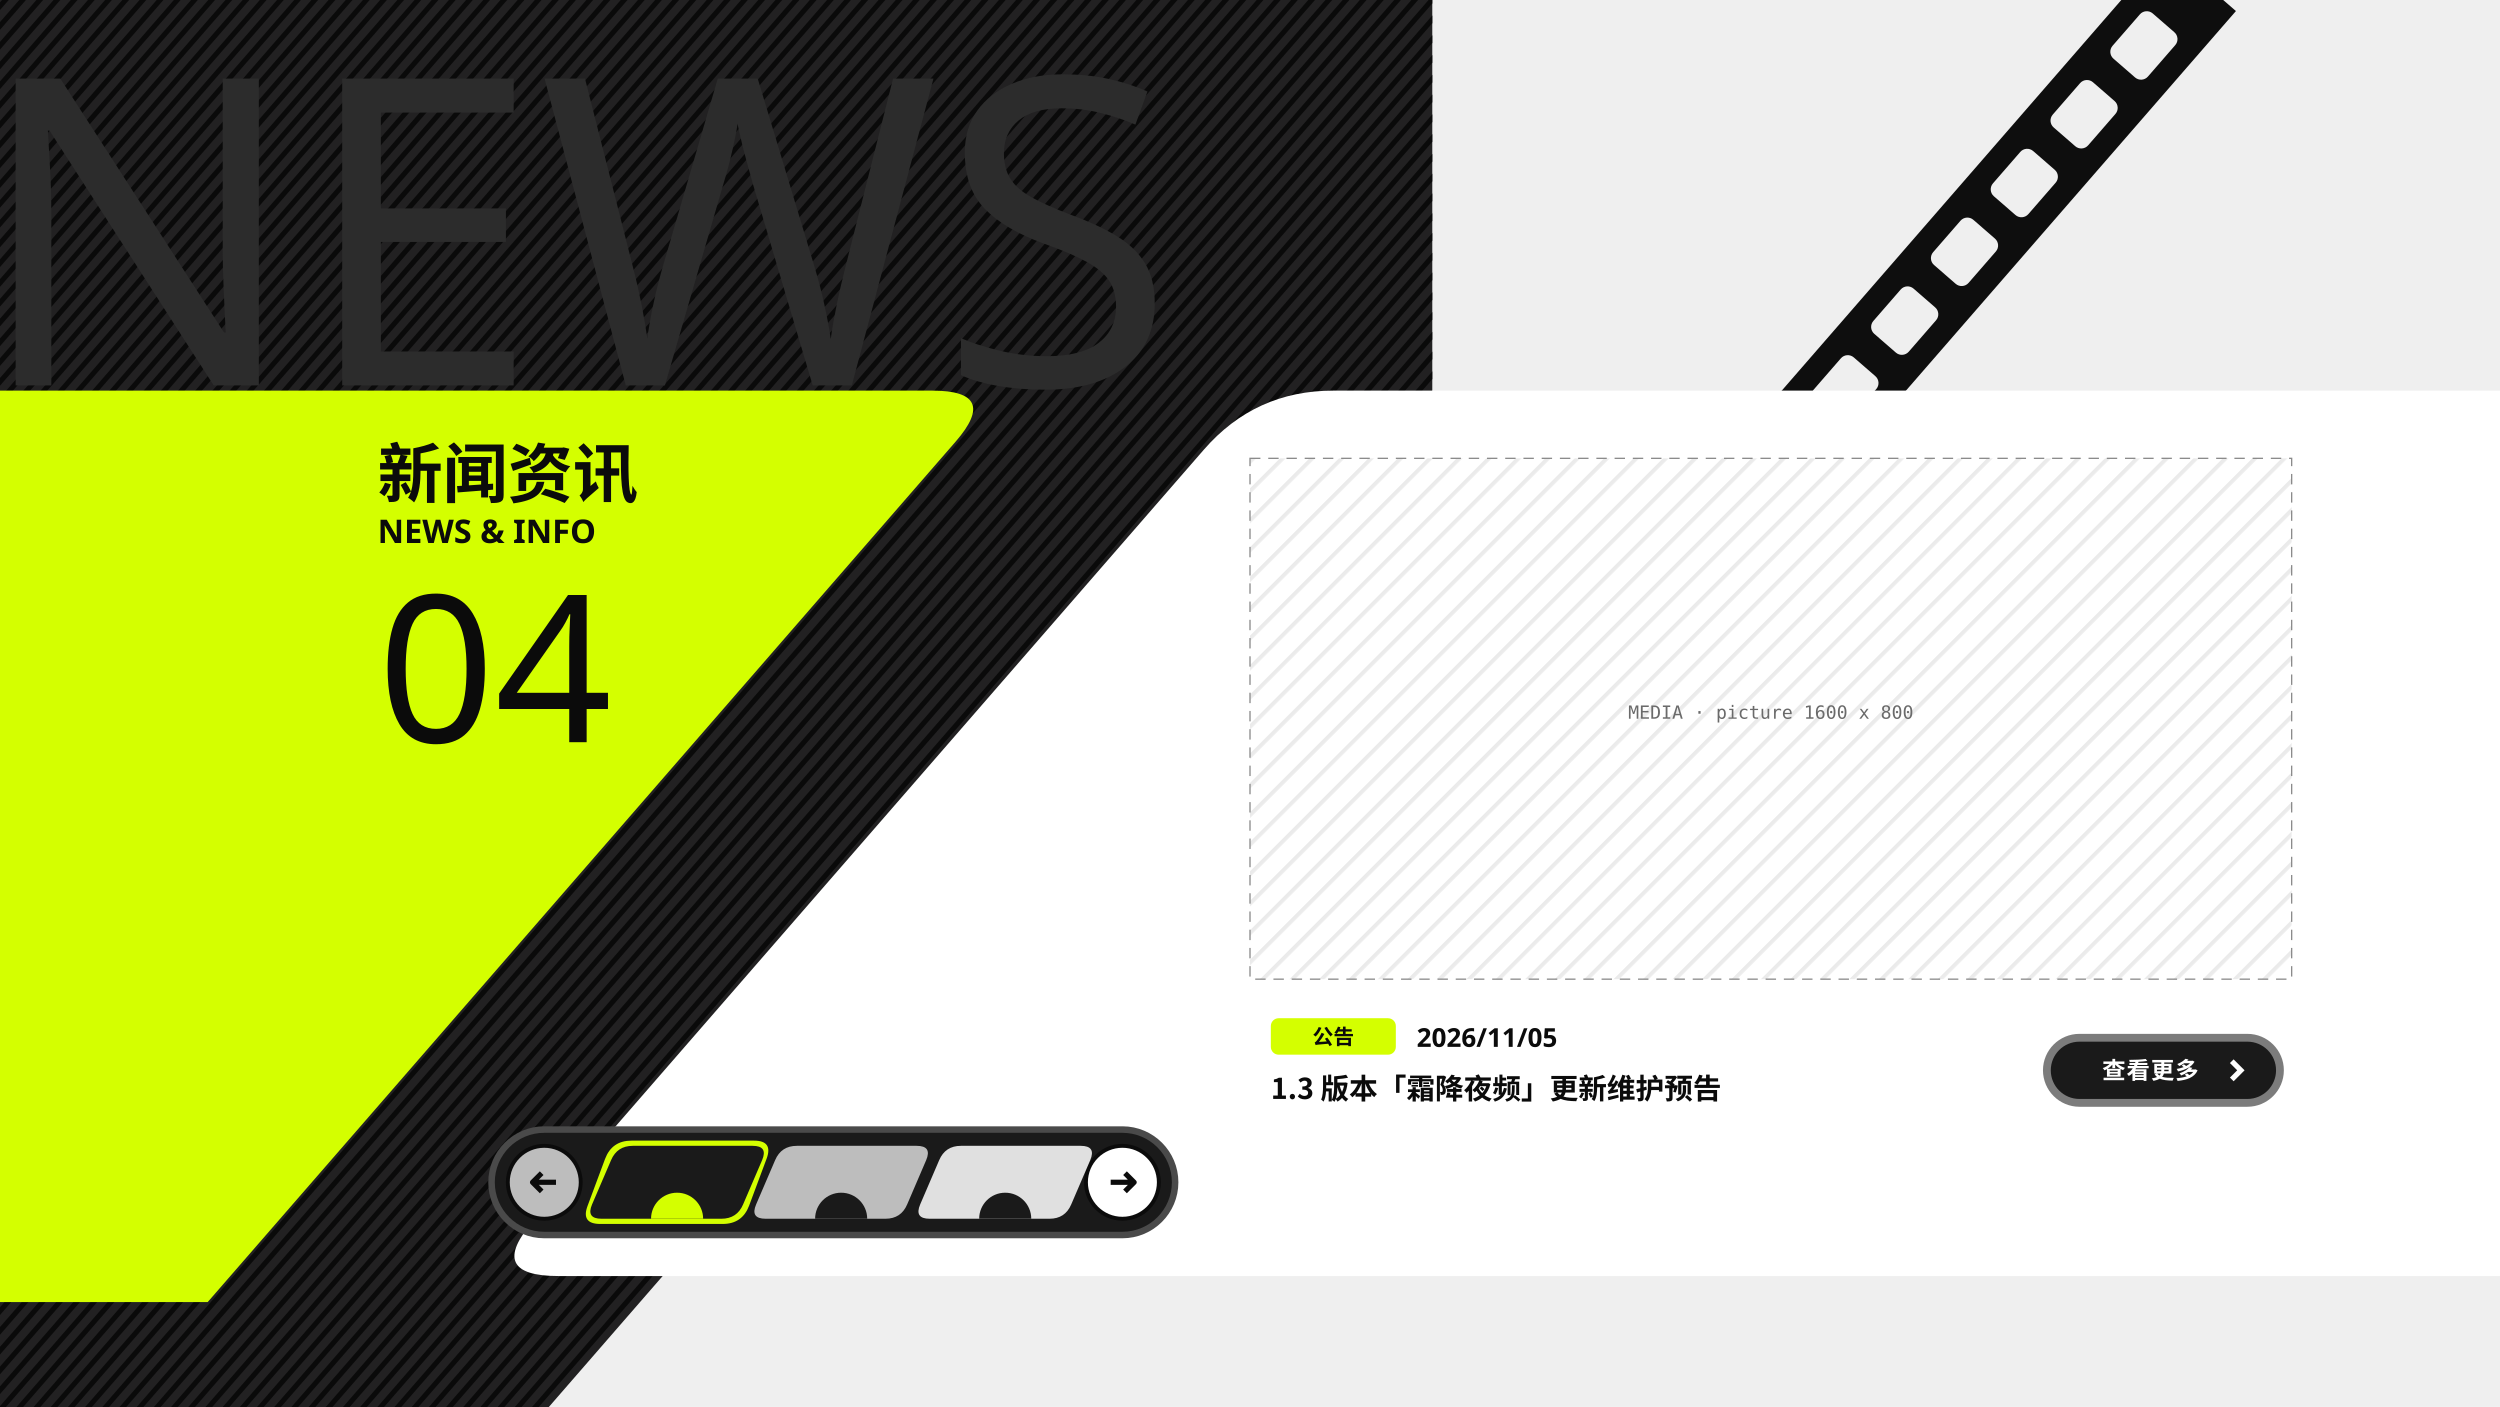
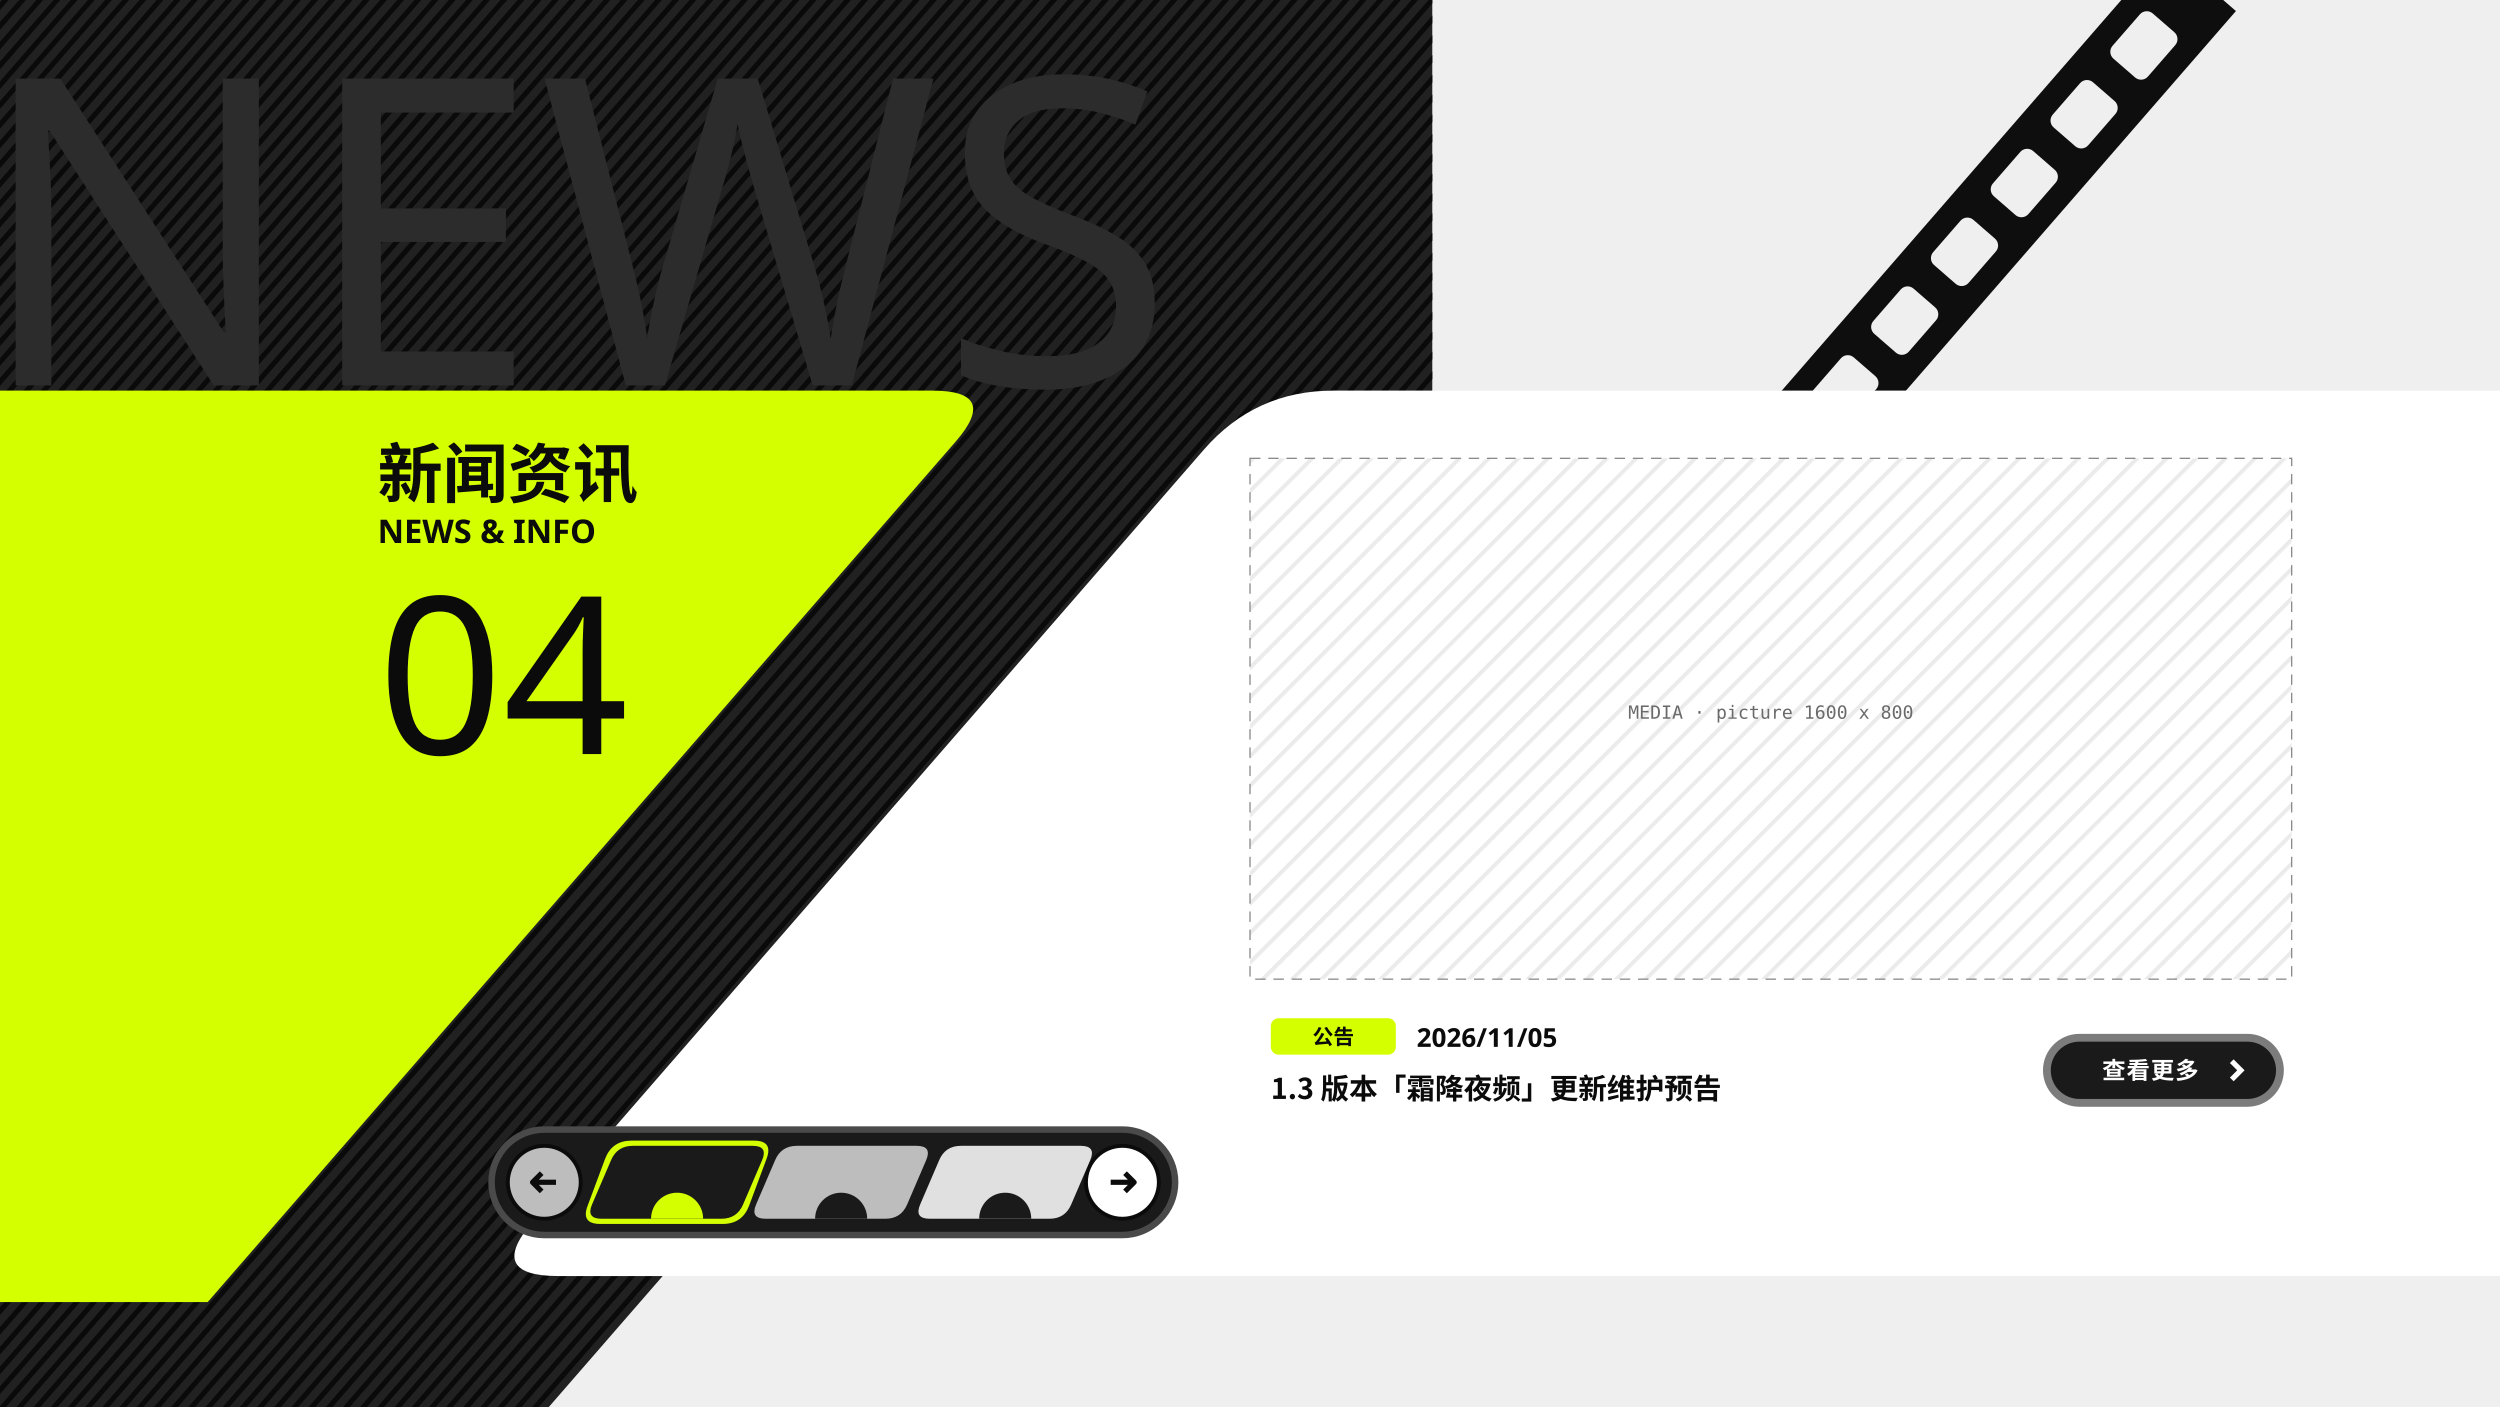
<svg xmlns="http://www.w3.org/2000/svg" width="1920" height="1080" viewBox="0 0 1920 1080" data-template="kv.tape-cut-carousel">
  <defs>
    <clipPath id="tape-clip-1">
      <path d="M-40.0 -10.0 Q-40.0 -10.0 -40.0 -10.0 L1100.0 -10.0 Q1100.0 -10.0 1100.0 -10.0 L1100.0 300.0 Q1100.0 300.0 1100.0 300.0 L413.3 1090.0 Q413.3 1090.0 413.3 1090.0 L-40.0 1090.0 Q-40.0 1090.0 -40.0 1090.0 Z" />
    </clipPath>
    <pattern id="hatch-ffffff" width="16" height="16" patternUnits="userSpaceOnUse" patternTransform="rotate(45)">
      <rect width="16" height="16" fill="#FFFFFF" />
      <line x1="0" y1="0" x2="0" y2="16" stroke="#EBEBEB" stroke-width="6" />
    </pattern>
    <linearGradient id="scrimB" x1="0" y1="0" x2="0" y2="1">
      <stop offset="0" stop-color="#000" stop-opacity="0" />
      <stop offset="1" stop-color="#000" stop-opacity="0.72" />
    </linearGradient>
    <linearGradient id="fadeW" x1="0" y1="0" x2="0" y2="1">
      <stop offset="0" stop-color="#fff" stop-opacity="0" />
      <stop offset="1" stop-color="#fff" stop-opacity="1" />
    </linearGradient>
  </defs>
  <rect x="0.0" y="0.0" width="1920.0" height="1080.0" fill="#EFEFEF" data-role="grey" />
  <path d="M-40.0 -10.0 Q-40.0 -10.0 -40.0 -10.0 L1100.0 -10.0 Q1100.0 -10.0 1100.0 -10.0 L1100.0 300.0 Q1100.0 300.0 1100.0 300.0 L413.3 1090.0 Q413.3 1090.0 413.3 1090.0 L-40.0 1090.0 Q-40.0 1090.0 -40.0 1090.0 Z" fill="#222122" data-role="stripe" />
  <g data-deco="1" clip-path="url(#tape-clip-1)">
    <path d="M-996.2 1090.0 L-40.0 -10.0 M-983.0 1090.0 L-26.8 -10.0 M-969.8 1090.0 L-13.6 -10.0 M-956.6 1090.0 L-0.4 -10.0 M-943.4 1090.0 L12.8 -10.0 M-930.2 1090.0 L26.0 -10.0 M-917.0 1090.0 L39.2 -10.0 M-903.8 1090.0 L52.4 -10.0 M-890.6 1090.0 L65.6 -10.0 M-877.4 1090.0 L78.8 -10.0 M-864.2 1090.0 L92.0 -10.0 M-851.0 1090.0 L105.2 -10.0 M-837.8 1090.0 L118.4 -10.0 M-824.6 1090.0 L131.6 -10.0 M-811.4 1090.0 L144.8 -10.0 M-798.2 1090.0 L158.0 -10.0 M-785.0 1090.0 L171.2 -10.0 M-771.8 1090.0 L184.4 -10.0 M-758.6 1090.0 L197.6 -10.0 M-745.4 1090.0 L210.8 -10.0 M-732.2 1090.0 L224.0 -10.0 M-719.0 1090.0 L237.2 -10.0 M-705.8 1090.0 L250.4 -10.0 M-692.6 1090.0 L263.6 -10.0 M-679.4 1090.0 L276.8 -10.0 M-666.2 1090.0 L290.0 -10.0 M-653.0 1090.0 L303.2 -10.0 M-639.8 1090.0 L316.4 -10.0 M-626.6 1090.0 L329.6 -10.0 M-613.4 1090.0 L342.8 -10.0 M-600.2 1090.0 L356.0 -10.0 M-587.0 1090.0 L369.2 -10.0 M-573.8 1090.0 L382.4 -10.0 M-560.6 1090.0 L395.6 -10.0 M-547.4 1090.0 L408.8 -10.0 M-534.2 1090.0 L422.0 -10.0 M-521.0 1090.0 L435.2 -10.0 M-507.8 1090.0 L448.4 -10.0 M-494.6 1090.0 L461.6 -10.0 M-481.4 1090.0 L474.8 -10.0 M-468.2 1090.0 L488.0 -10.0 M-455.0 1090.0 L501.2 -10.0 M-441.8 1090.0 L514.4 -10.0 M-428.6 1090.0 L527.6 -10.0 M-415.4 1090.0 L540.8 -10.0 M-402.2 1090.0 L554.0 -10.0 M-389.0 1090.0 L567.2 -10.0 M-375.8 1090.0 L580.4 -10.0 M-362.6 1090.0 L593.6 -10.0 M-349.4 1090.0 L606.8 -10.0 M-336.2 1090.0 L620.0 -10.0 M-323.0 1090.0 L633.2 -10.0 M-309.8 1090.0 L646.4 -10.0 M-296.6 1090.0 L659.6 -10.0 M-283.4 1090.0 L672.8 -10.0 M-270.2 1090.0 L686.0 -10.0 M-257.0 1090.0 L699.2 -10.0 M-243.8 1090.0 L712.4 -10.0 M-230.6 1090.0 L725.6 -10.0 M-217.4 1090.0 L738.8 -10.0 M-204.2 1090.0 L752.0 -10.0 M-191.0 1090.0 L765.2 -10.0 M-177.8 1090.0 L778.4 -10.0 M-164.6 1090.0 L791.6 -10.0 M-151.4 1090.0 L804.8 -10.0 M-138.2 1090.0 L818.0 -10.0 M-125.0 1090.0 L831.2 -10.0 M-111.8 1090.0 L844.4 -10.0 M-98.6 1090.0 L857.6 -10.0 M-85.4 1090.0 L870.8 -10.0 M-72.2 1090.0 L884.0 -10.0 M-59.0 1090.0 L897.2 -10.0 M-45.8 1090.0 L910.4 -10.0 M-32.6 1090.0 L923.6 -10.0 M-19.4 1090.0 L936.8 -10.0 M-6.2 1090.0 L950.0 -10.0 M7.0 1090.0 L963.2 -10.0 M20.2 1090.0 L976.4 -10.0 M33.4 1090.0 L989.6 -10.0 M46.6 1090.0 L1002.8 -10.0 M59.8 1090.0 L1016.0 -10.0 M73.0 1090.0 L1029.2 -10.0 M86.2 1090.0 L1042.4 -10.0 M99.4 1090.0 L1055.6 -10.0 M112.6 1090.0 L1068.8 -10.0 M125.8 1090.0 L1082.0 -10.0 M139.0 1090.0 L1095.2 -10.0 M152.2 1090.0 L1108.4 -10.0 M165.4 1090.0 L1121.6 -10.0 M178.6 1090.0 L1134.8 -10.0 M191.8 1090.0 L1148.0 -10.0 M205.0 1090.0 L1161.2 -10.0 M218.2 1090.0 L1174.4 -10.0 M231.4 1090.0 L1187.6 -10.0 M244.6 1090.0 L1200.8 -10.0 M257.8 1090.0 L1214.0 -10.0 M271.0 1090.0 L1227.2 -10.0 M284.2 1090.0 L1240.4 -10.0 M297.4 1090.0 L1253.6 -10.0 M310.6 1090.0 L1266.8 -10.0 M323.8 1090.0 L1280.0 -10.0 M337.0 1090.0 L1293.2 -10.0 M350.2 1090.0 L1306.4 -10.0 M363.4 1090.0 L1319.6 -10.0 M376.6 1090.0 L1332.8 -10.0 M389.8 1090.0 L1346.0 -10.0 M403.0 1090.0 L1359.2 -10.0 M416.2 1090.0 L1372.4 -10.0 M429.4 1090.0 L1385.6 -10.0 M442.6 1090.0 L1398.8 -10.0 M455.8 1090.0 L1412.0 -10.0 M469.0 1090.0 L1425.2 -10.0 M482.2 1090.0 L1438.4 -10.0 M495.4 1090.0 L1451.6 -10.0 M508.6 1090.0 L1464.8 -10.0 M521.8 1090.0 L1478.0 -10.0 M535.0 1090.0 L1491.2 -10.0 M548.2 1090.0 L1504.4 -10.0 M561.4 1090.0 L1517.6 -10.0 M574.6 1090.0 L1530.8 -10.0 M587.8 1090.0 L1544.0 -10.0 M601.0 1090.0 L1557.2 -10.0 M614.2 1090.0 L1570.4 -10.0 M627.4 1090.0 L1583.6 -10.0 M640.6 1090.0 L1596.8 -10.0 M653.8 1090.0 L1610.0 -10.0 M667.0 1090.0 L1623.2 -10.0 M680.2 1090.0 L1636.4 -10.0 M693.4 1090.0 L1649.6 -10.0 M706.6 1090.0 L1662.8 -10.0 M719.8 1090.0 L1676.0 -10.0 M733.0 1090.0 L1689.2 -10.0 M746.2 1090.0 L1702.4 -10.0 M759.4 1090.0 L1715.6 -10.0 M772.6 1090.0 L1728.8 -10.0 M785.8 1090.0 L1742.0 -10.0 M799.0 1090.0 L1755.2 -10.0 M812.2 1090.0 L1768.4 -10.0 M825.4 1090.0 L1781.6 -10.0 M838.6 1090.0 L1794.8 -10.0 M851.8 1090.0 L1808.0 -10.0 M865.0 1090.0 L1821.2 -10.0 M878.2 1090.0 L1834.4 -10.0 M891.4 1090.0 L1847.6 -10.0 M904.6 1090.0 L1860.8 -10.0 M917.8 1090.0 L1874.0 -10.0 M931.0 1090.0 L1887.2 -10.0 M944.2 1090.0 L1900.4 -10.0 M957.4 1090.0 L1913.6 -10.0 M970.6 1090.0 L1926.8 -10.0 M983.8 1090.0 L1940.0 -10.0 M997.0 1090.0 L1953.2 -10.0 M1010.2 1090.0 L1966.4 -10.0 M1023.4 1090.0 L1979.6 -10.0 M1036.6 1090.0 L1992.8 -10.0 M1049.8 1090.0 L2006.0 -10.0 M1063.0 1090.0 L2019.2 -10.0 M1076.2 1090.0 L2032.4 -10.0 M1089.4 1090.0 L2045.6 -10.0 M1102.6 1090.0 L2058.8 -10.0 " fill="none" stroke="#0A0A0A" stroke-width="3.9" />
  </g>
  <text data-slot="ghost_latin" data-kind="text" data-max-chars="8" data-decor="1" data-bleed="1" data-box="0.0,0.0,1000.0,300.0" x="-20.0" y="296.0" font-family="'Anton','Oswald','Noto Sans SC',sans-serif" font-size="330.0" fill="#2C2C2C" text-anchor="start" data-role="ghost_dark" data-deco="1">NEWS</text>
  <g data-deco="1" transform="translate(1390.0 330.0) rotate(-49.0)">
    <rect x="0" y="-36.0" width="457.3" height="72.0" fill="#0E0E0E" />
    <rect x="18.0" y="-18.0" width="46.0" height="36.0" rx="7.0" fill="#EFEFEF" />
    <rect x="88.0" y="-18.0" width="46.0" height="36.0" rx="7.0" fill="#EFEFEF" />
    <rect x="158.0" y="-18.0" width="46.0" height="36.0" rx="7.0" fill="#EFEFEF" />
    <rect x="228.0" y="-18.0" width="46.0" height="36.0" rx="7.0" fill="#EFEFEF" />
    <rect x="298.0" y="-18.0" width="46.0" height="36.0" rx="7.0" fill="#EFEFEF" />
    <rect x="368.0" y="-18.0" width="46.0" height="36.0" rx="7.0" fill="#EFEFEF" />
  </g>
  <path d="M-20.0 300.0 Q-20.0 300.0 -20.0 300.0 L716.0 300.0 Q768.0 300.0 733.9 339.2 L159.5 1000.0 Q159.5 1000.0 159.5 1000.0 L-20.0 1000.0 Q-20.0 1000.0 -20.0 1000.0 Z" fill="#D4FF00" data-role="acid" />
  <path d="M924.6 345.3 Q964.0 300.0 1024.0 300.0 L1960.0 300.0 Q1960.0 300.0 1960.0 300.0 L1960.0 980.0 Q1960.0 980.0 1960.0 980.0 L428.9 980.0 Q372.9 980.0 409.6 937.7 Z" fill="#FFFFFF" data-role="white" />
  <g data-slot="media" data-kind="image" data-box="960.0,352.0,800.0,400.0" data-ground="#FFFFFF">
    <rect x="960.0" y="352.0" width="800.0" height="400.0" fill="url(#hatch-ffffff)" stroke="#8A8A8A" stroke-dasharray="8 6" />
    <text x="1360.0" y="552.0" text-anchor="middle" font-family="monospace" font-size="14" fill="#6A6A6A">MEDIA · picture 1600 x 800</text>
  </g>
  <rect x="976.0" y="782.0" width="96.0" height="28.0" rx="6.0" fill="#D4FF00" data-role="acid" />
  <text data-slot="tag" data-kind="text" data-max-chars="4" data-box="980.0,784.0,88.0,24.0" x="1024.0" y="802.0" font-family="'Noto Sans SC','Noto Sans CJK SC',sans-serif" font-weight="900" font-size="16.0" fill="#0B0B0B" data-role="ink" text-anchor="middle" data-font-role="head">公告</text>
  <text data-slot="date" data-kind="text" data-max-chars="10" data-box="1084.0,782.0,200.0,28.0" x="1088.0" y="804.0" font-family="'Oswald','Noto Sans SC',sans-serif" font-weight="700" font-size="20.0" fill="#0B0B0B" data-role="ink" text-anchor="start" data-font-role="label">2026/11/05</text>
  <text data-slot="headline" data-kind="text" data-max-chars="24" data-box="974.0,818.0,560.0,32.0" x="976.0" y="844.0" font-family="'Noto Sans SC','Noto Sans CJK SC',sans-serif" font-weight="900" font-size="22.0" fill="#0B0B0B" data-role="ink" text-anchor="start" data-font-role="head">1.3 版本「霜降夜频」更新维护预告</text>
  <rect x="1569.0" y="794.0" width="185.0" height="56.0" rx="28.0" fill="#7C7C7C" data-role="ring" />
  <rect x="1575.0" y="800.0" width="173.0" height="44.0" rx="22.0" fill="#1A1A1A" data-role="capsule" />
  <text data-slot="more_label" data-kind="text" data-max-chars="4" data-box="1581.0,804.0,139.0,36.0" x="1651.5" y="828.5" font-family="'Noto Sans SC','Noto Sans CJK SC',sans-serif" font-weight="900" font-size="18.0" fill="#FFFFFF" data-role="white" text-anchor="middle" data-font-role="head" letter-spacing="0.7">查看更多</text>
  <g data-deco="1">
    <path d="M1714.0 815.0 l7.0 7.0 l-7.0 7.0" fill="none" stroke="#FFFFFF" stroke-width="4.0" />
  </g>
  <rect x="375.0" y="865.0" width="530.0" height="86.0" rx="43.0" fill="#4A4A4A" data-role="ring_dark" />
  <rect x="380.0" y="870.0" width="520.0" height="76.0" rx="38.0" fill="#1A1A1A" data-role="capsule" />
  <g data-deco="1">
    <circle cx="418.0" cy="908.0" r="28.0" fill="#BDBDBD" stroke="#0B0B0B" stroke-width="3.0" />
    <path d="M427.0 908.0 H409.0 M416.0 901.0 l-7.0 7.0 l7.0 7.0" fill="none" stroke="#0B0B0B" stroke-width="4.0" stroke-linejoin="round" />
  </g>
  <g data-deco="1">
    <circle cx="862.0" cy="908.0" r="28.0" fill="#FFFFFF" stroke="#0B0B0B" stroke-width="3.0" />
    <path d="M853.0 908.0 H871.0 M864.0 901.0 l7.0 7.0 l-7.0 7.0" fill="none" stroke="#0B0B0B" stroke-width="4.0" stroke-linejoin="round" />
  </g>
  <g data-deco="1">
    <path d="M464.7 890.0 Q470.0 876.0 485.0 876.0 L579.0 876.0 Q594.0 876.0 588.7 890.0 L575.3 926.0 Q570.0 940.0 555.0 940.0 L461.0 940.0 Q446.0 940.0 451.3 926.0 Z" fill="#D4FF00" />
    <path d="M469.3 891.0 Q474.0 880.0 486.0 880.0 L578.0 880.0 Q590.0 880.0 585.3 891.0 L570.7 925.0 Q566.0 936.0 554.0 936.0 L462.0 936.0 Q450.0 936.0 454.7 925.0 Z" fill="#1A1A1A" />
    <path d="M500.0 936.0 a20.0 20.0 0 0 1 40.0 0 z" fill="#D4FF00" />
  </g>
  <g data-deco="1">
    <path d="M595.3 891.0 Q600.0 880.0 612.0 880.0 L704.0 880.0 Q716.0 880.0 711.3 891.0 L696.7 925.0 Q692.0 936.0 680.0 936.0 L588.0 936.0 Q576.0 936.0 580.7 925.0 Z" fill="#BDBDBD" />
    <path d="M626.0 936.0 a20.0 20.0 0 0 1 40.0 0 z" fill="#1A1A1A" />
  </g>
  <g data-deco="1">
    <path d="M721.3 891.0 Q726.0 880.0 738.0 880.0 L830.0 880.0 Q842.0 880.0 837.3 891.0 L822.7 925.0 Q818.0 936.0 806.0 936.0 L714.0 936.0 Q702.0 936.0 706.7 925.0 Z" fill="#E0E0E0" />
    <path d="M752.0 936.0 a20.0 20.0 0 0 1 40.0 0 z" fill="#1A1A1A" />
  </g>
  <text data-slot="title_cjk" data-kind="text" data-max-chars="5" data-title="1" data-box="286.0,334.0,212.0,57.0" x="290.0" y="382.0" font-family="'Noto Sans SC','Noto Sans CJK SC',sans-serif" font-weight="900" font-size="50.0" fill="#0B0B0B" data-role="ink" text-anchor="start" data-font-role="head">新闻资讯</text>
  <text data-slot="title_latin" data-kind="text" data-max-chars="14" data-box="286.0,393.0,203.5,30.0" x="290.0" y="417.0" font-family="'Oswald','Noto Sans SC',sans-serif" font-weight="700" font-size="25.0" fill="#0B0B0B" data-role="ink" text-anchor="start" data-font-role="label">NEWS &amp; INFO</text>
-   <text data-slot="number" data-kind="text" data-max-chars="2" data-box="284.0,427.4,226.0,176.3" x="290.0" y="570.0" font-family="'Oswald','Noto Sans SC',sans-serif" font-weight="400" font-size="157.4" fill="#0B0B0B" data-role="ink" text-anchor="start" data-font-role="num" data-font-switch="Anton&gt;Oswald">04</text>
+   <text data-slot="number" data-kind="text" data-max-chars="2" data-box="284.0,426.5,241.0,188.6" x="290.0" y="579.1" font-family="'Noto Sans SC',sans-serif" font-weight="400" font-size="168.4" fill="#0B0B0B" data-role="ink" text-anchor="start" data-font-role="num" data-font-switch="Anton&gt;Noto Sans SC">04</text>
  <g id="guides" display="none">
    <rect x="0.0" y="300.0" width="760.0" height="700.0" fill="none" stroke="#00C080" stroke-width="2" stroke-dasharray="10 6" />
    <text x="6.0" y="318.0" font-family="monospace" font-size="14" fill="#00C080">slab (keep listed slots inside)</text>
  </g>
</svg>
